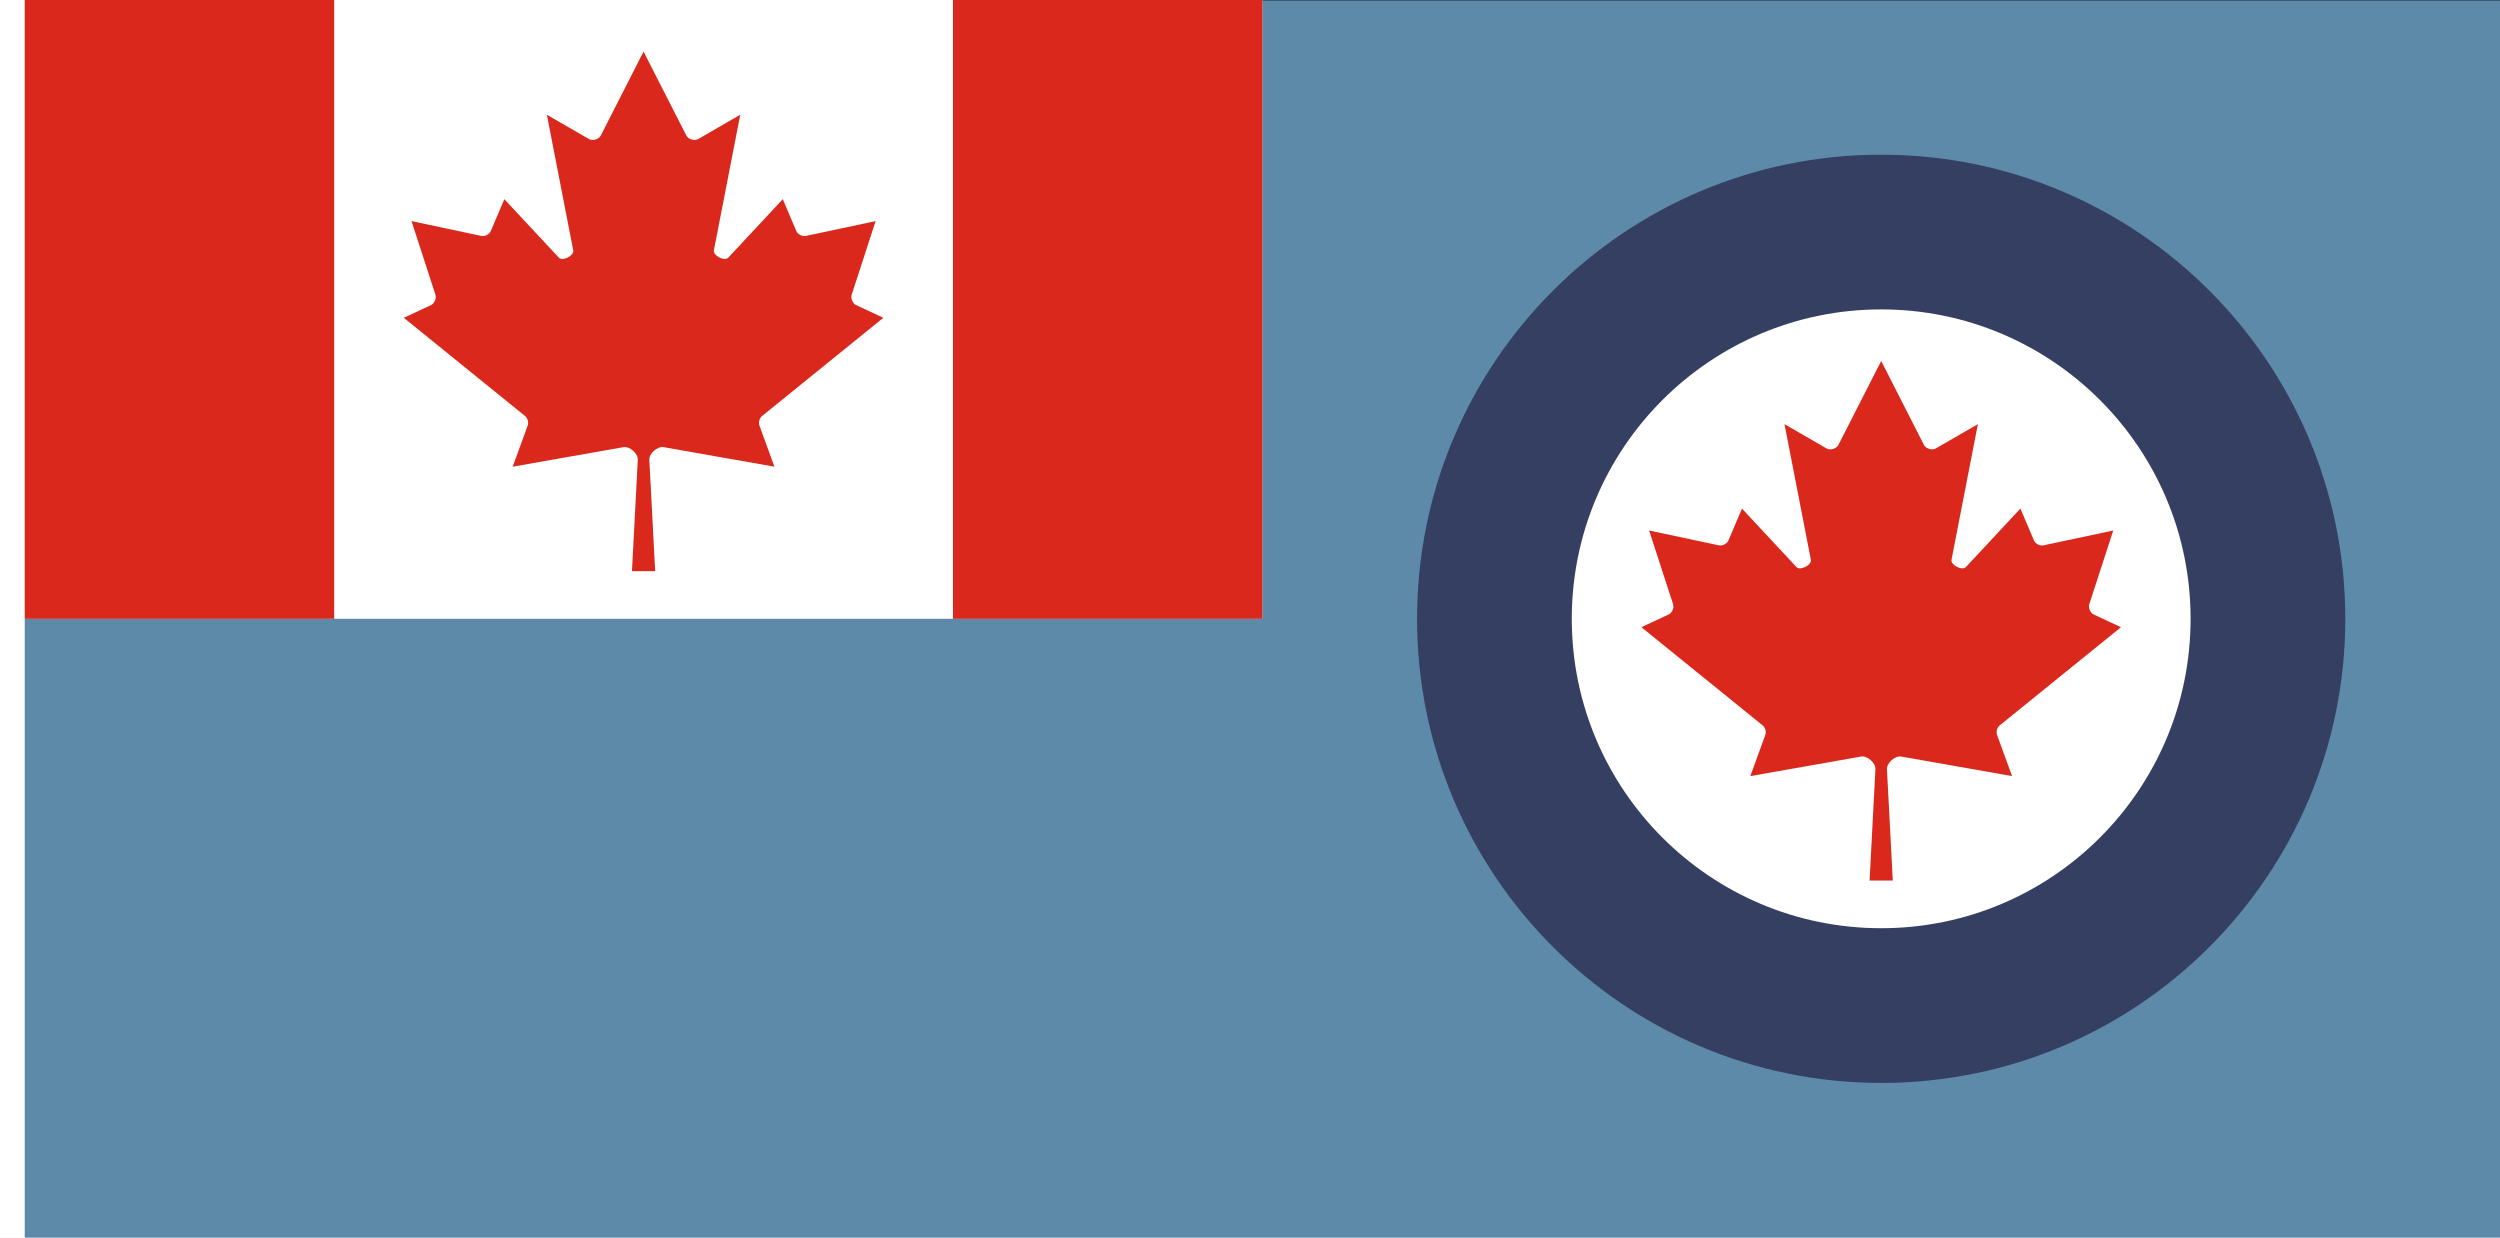
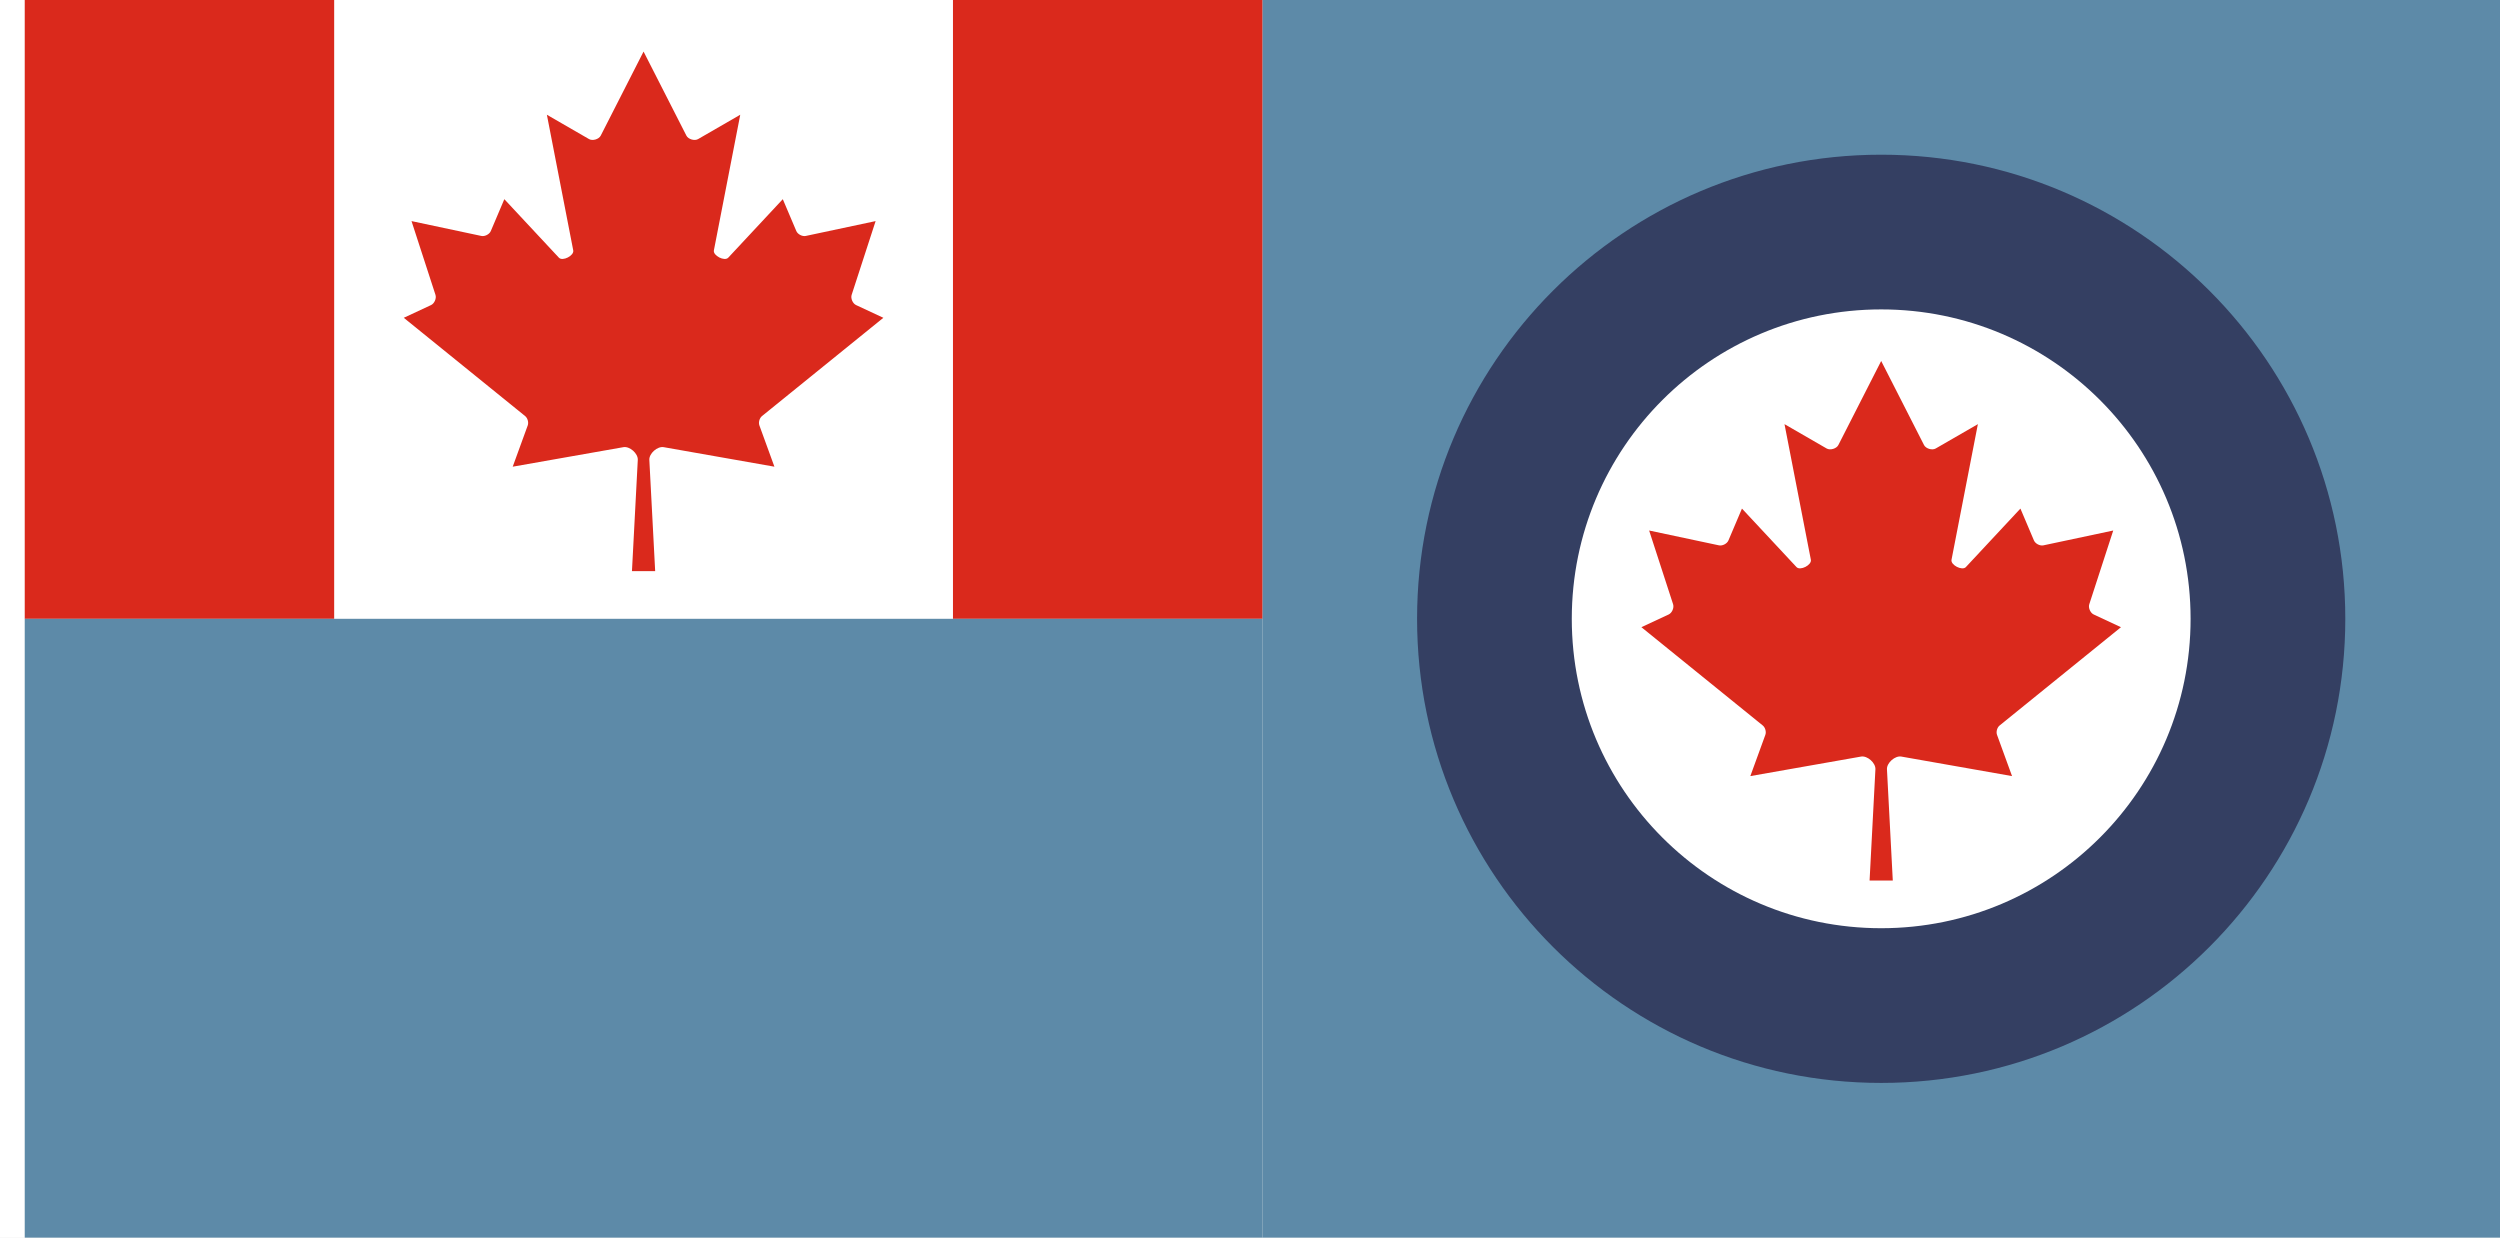
<svg xmlns="http://www.w3.org/2000/svg" width="3636" height="1800" viewBox="0 0 962.025 476.25" version="1.1" id="svg8">
  <defs id="defs2" />
  <g id="layer1" transform="translate(112.3345,-299.2679)">
    <path style="fill:#ffffff;fill-opacity:1;stroke:none;stroke-width:1.279px;stroke-linecap:butt;stroke-linejoin:miter;stroke-opacity:1" d="M 254.378,299.268 H 16.253 V 537.393 H 254.378 Z" id="path882" />
    <path style="fill:#ffffff;fill-opacity:1;stroke:none;stroke-width:0.512px;stroke-linecap:butt;stroke-linejoin:miter;stroke-opacity:1" d="m -102.81,299.268 h -9.525 v 476.25 h 9.525 z" id="path1079" />
-     <path id="path884" d="M 849.69,299.268 H 373.44 v 238.125 h -476.25 v 238.125 h 952.5 z" style="fill:#5d8aa8;fill-opacity:1;stroke:none;stroke-width:2.558px;stroke-linecap:butt;stroke-linejoin:miter;stroke-opacity:1" />
+     <path id="path884" d="M 849.69,299.268 H 373.44 v 476.25 h 476.25 z" style="fill:#5d8aa8;fill-opacity:1;stroke:none;stroke-width:2.558px;stroke-linecap:butt;stroke-linejoin:miter;stroke-opacity:1" />
    <circle r="178.594" cy="537.393" cx="611.565" id="path834" style="opacity:1;fill:#343f62;fill-opacity:1;fill-rule:evenodd;stroke:none;stroke-width:1.048;stroke-linecap:round;stroke-linejoin:round;stroke-miterlimit:4;stroke-dasharray:none;stroke-dashoffset:0;stroke-opacity:1" />
-     <path id="path832" d="M 373.44,299.268 H 849.69" style="fill:none;stroke:#000000;stroke-width:0.265px;stroke-linecap:butt;stroke-linejoin:miter;stroke-opacity:1" />
    <path style="fill:#da291c;fill-opacity:1;stroke:none;stroke-width:1.279px;stroke-linecap:butt;stroke-linejoin:miter;stroke-opacity:1" d="m 373.44,299.268 h -119.062 v 238.125 h 119.062 z" id="path818" />
    <path id="path880" d="M 16.253,299.268 H -102.81 V 537.393 H 16.253 Z" style="fill:#da291c;fill-opacity:1;stroke:none;stroke-width:1.279px;stroke-linecap:butt;stroke-linejoin:miter;stroke-opacity:1" />
    <path style="fill:#da291c;fill-opacity:1;stroke:none;stroke-width:0.248;stroke-linecap:butt;stroke-linejoin:miter;stroke-miterlimit:4;stroke-dasharray:none;stroke-opacity:1" d="m 139.78,519.037 -2.244,-42.808 c -0.129,-2.456 3.103,-5.315 5.525,-4.888 l 42.607,7.513 -5.778,-15.875 c -0.427,-1.172 0.031,-2.821 1.001,-3.606 l 46.697,-37.817 -10.498,-4.895 c -1.291,-0.602 -2.144,-2.564 -1.704,-3.919 l 9.225,-28.393 -26.879,5.713 c -1.337,0.284 -3.104,-0.635 -3.639,-1.894 l -5.201,-12.253 -20.992,22.512 c -1.409,1.511 -5.918,-0.786 -5.524,-2.814 l 10.145,-52.191 -16.236,9.374 c -1.35,0.78 -3.777,0.061 -4.485,-1.329 l -16.485,-32.354 -16.485,32.354 c -0.708,1.389 -3.135,2.108 -4.485,1.329 l -16.236,-9.374 10.145,52.191 c 0.394,2.028 -4.114,4.326 -5.524,2.814 l -20.992,-22.512 -5.201,12.253 c -0.534,1.259 -2.301,2.178 -3.639,1.894 l -26.879,-5.713 9.225,28.393 c 0.44,1.355 -0.413,3.317 -1.704,3.919 l -10.498,4.895 46.697,37.817 c 0.97,0.785 1.428,2.434 1.001,3.606 l -5.778,15.875 42.607,-7.513 c 2.422,-0.427 5.654,2.432 5.525,4.888 l -2.244,42.808 z" id="path823" />
    <circle style="opacity:1;fill:#ffffff;fill-opacity:1;fill-rule:evenodd;stroke:none;stroke-width:0.699;stroke-linecap:round;stroke-linejoin:round;stroke-miterlimit:4;stroke-dasharray:none;stroke-dashoffset:0;stroke-opacity:1" id="circle846" cx="611.565" cy="537.393" r="119.062" />
    <path id="path838" d="m 616.03,638.1 -2.244,-42.808 c -0.129,-2.456 3.103,-5.315 5.525,-4.888 l 42.607,7.513 -5.778,-15.875 c -0.427,-1.172 0.031,-2.821 1.001,-3.606 l 46.697,-37.817 -10.498,-4.895 c -1.291,-0.602 -2.144,-2.564 -1.704,-3.919 l 9.225,-28.393 -26.879,5.713 c -1.337,0.284 -3.104,-0.635 -3.639,-1.894 l -5.201,-12.253 -20.992,22.512 c -1.409,1.511 -5.918,-0.786 -5.524,-2.814 l 10.145,-52.191 -16.236,9.374 c -1.35,0.78 -3.777,0.061 -4.485,-1.329 l -16.485,-32.354 -16.485,32.354 c -0.708,1.389 -3.135,2.108 -4.485,1.329 l -16.236,-9.374 10.145,52.191 c 0.394,2.028 -4.114,4.326 -5.524,2.814 l -20.992,-22.512 -5.201,12.253 c -0.534,1.259 -2.301,2.178 -3.639,1.894 l -26.879,-5.713 9.225,28.393 c 0.44,1.355 -0.413,3.317 -1.704,3.919 l -10.498,4.895 46.697,37.817 c 0.97,0.785 1.428,2.434 1.001,3.606 l -5.778,15.875 42.607,-7.513 c 2.422,-0.427 5.654,2.432 5.525,4.888 l -2.244,42.808 z" style="fill:#da291c;fill-opacity:1;stroke:none;stroke-width:0.248;stroke-linecap:butt;stroke-linejoin:miter;stroke-miterlimit:4;stroke-dasharray:none;stroke-opacity:1" />
+     <path id="path1" d="M 373.44,775.518 V 537.393 h -476.25 v 238.125 z" style="fill:#5d8aa8;fill-opacity:1;stroke:none;stroke-width:2.558px;stroke-linecap:butt;stroke-linejoin:miter;stroke-opacity:1" />
  </g>
</svg>
